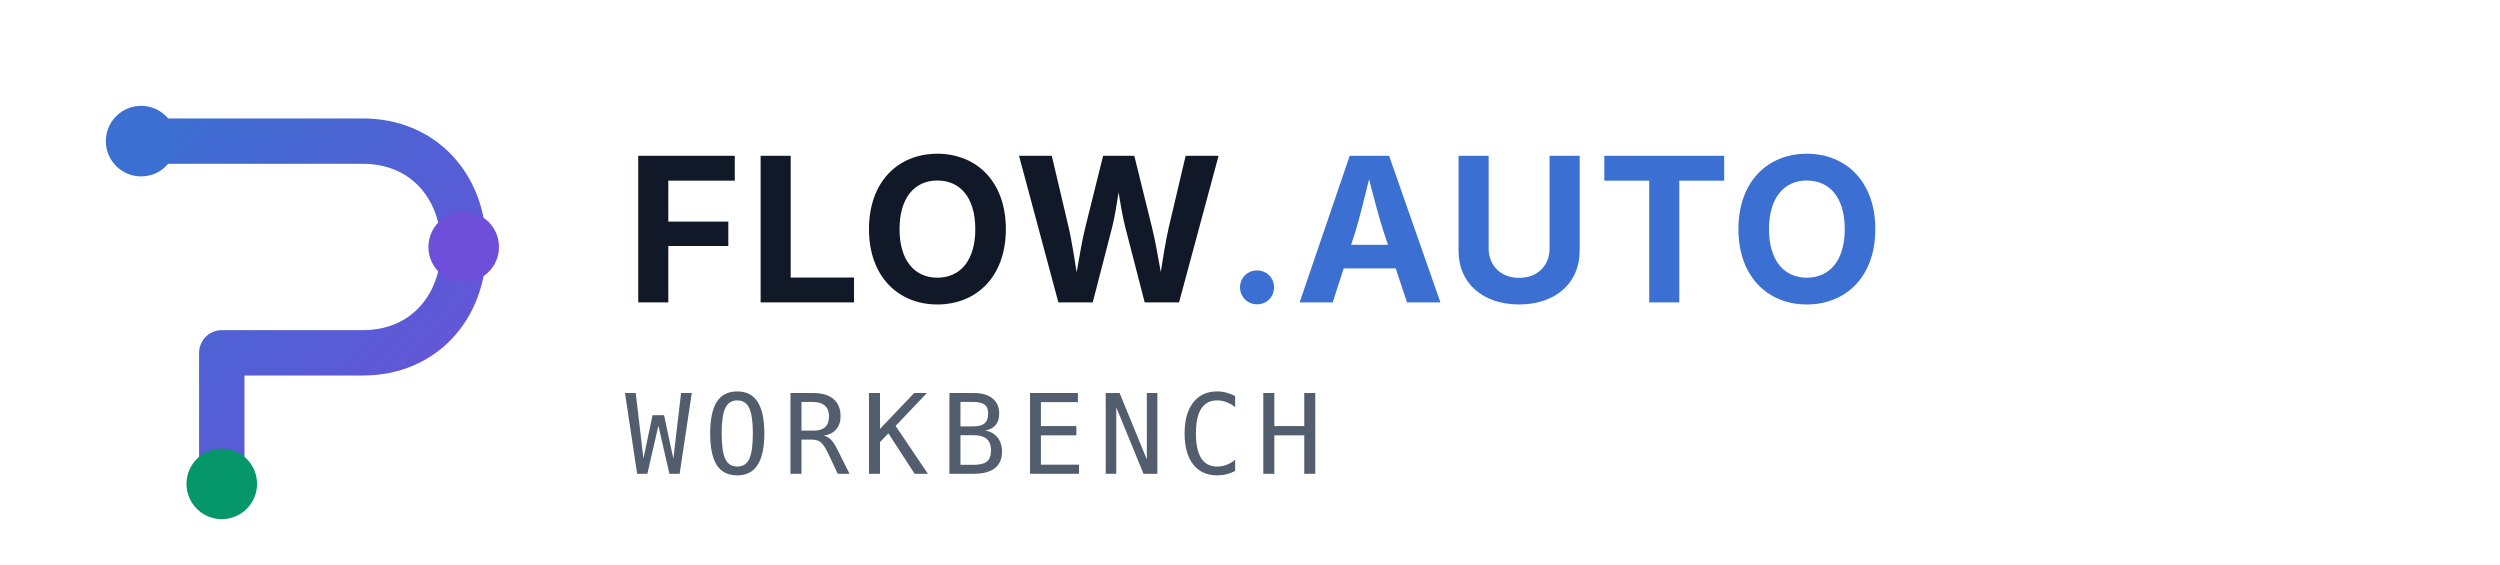
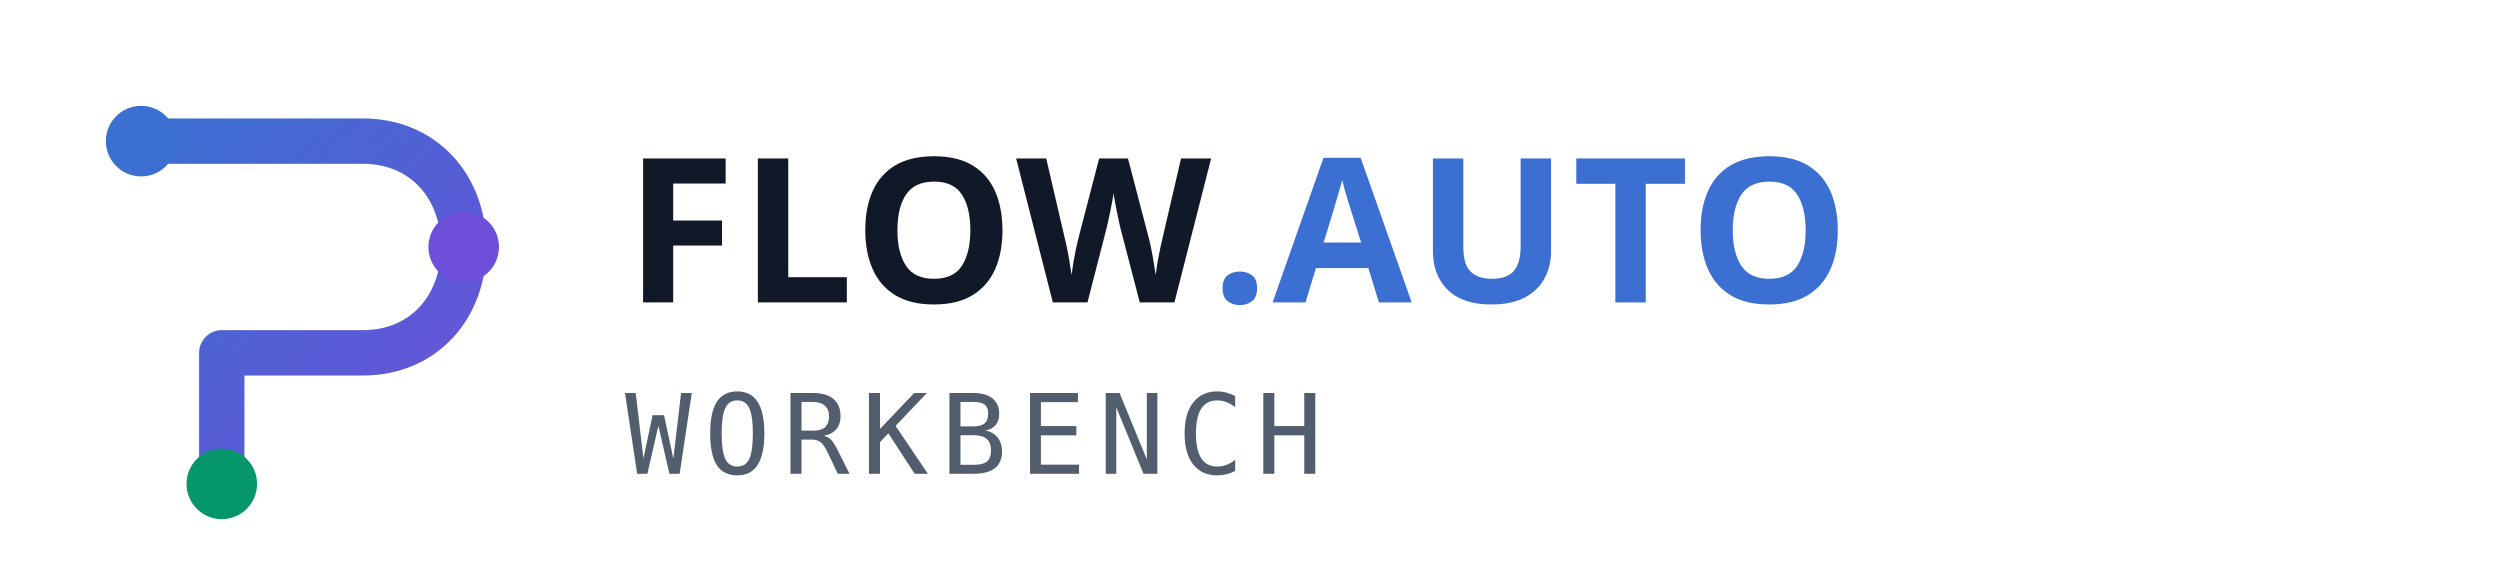
<svg xmlns="http://www.w3.org/2000/svg" viewBox="0 0 248 56" fill="none" role="img" aria-label="Flow Auto WorkBench">
  <defs>
    <linearGradient id="g" x1="0" y1="0" x2="1" y2="1">
      <stop offset="0%" stop-color="#3B6FD1" />
      <stop offset="100%" stop-color="#6D4FD9" />
    </linearGradient>
  </defs>
  <g transform="translate(4, 6)">
    <path d="M10 8 H32 C38 8 42 12.5 42 18.5 C42 24.5 38 29 32 29 H18 V42" stroke="url(#g)" stroke-width="4.5" stroke-linecap="round" stroke-linejoin="round" />
    <path d="M18 18.5 H30" stroke="url(#g)" stroke-width="4.5" stroke-linecap="round" />
    <circle cx="10" cy="8" r="3.5" fill="#3B6FD1" />
    <circle cx="42" cy="18.5" r="3.5" fill="#6D4FD9" />
    <circle cx="18" cy="42" r="3.5" fill="#059669" />
  </g>
-   <text x="62" y="30" fill="#111827" font-family="system-ui, -apple-system, 'Segoe UI', sans-serif" font-size="20" font-weight="700" letter-spacing="0.4">FLOW<tspan fill="#3B6FD1">.AUTO</tspan>
+   <text x="62" y="30" fill="#111827" font-family="Montserrat, system-ui, sans-serif" font-size="20" font-weight="700" letter-spacing="0.4">FLOW<tspan fill="#3B6FD1">.AUTO</tspan>
  </text>
-   <text x="62" y="47" fill="#525E6E" font-family="ui-monospace, 'SF Mono', Menlo, monospace" font-size="11" font-weight="500" letter-spacing="1.2">WORKBENCH</text>
+   <text x="62" y="47" fill="#525E6E" font-family="IBM Plex Mono, ui-monospace, monospace" font-size="11" font-weight="500" letter-spacing="1.2">WORKBENCH</text>
</svg>
